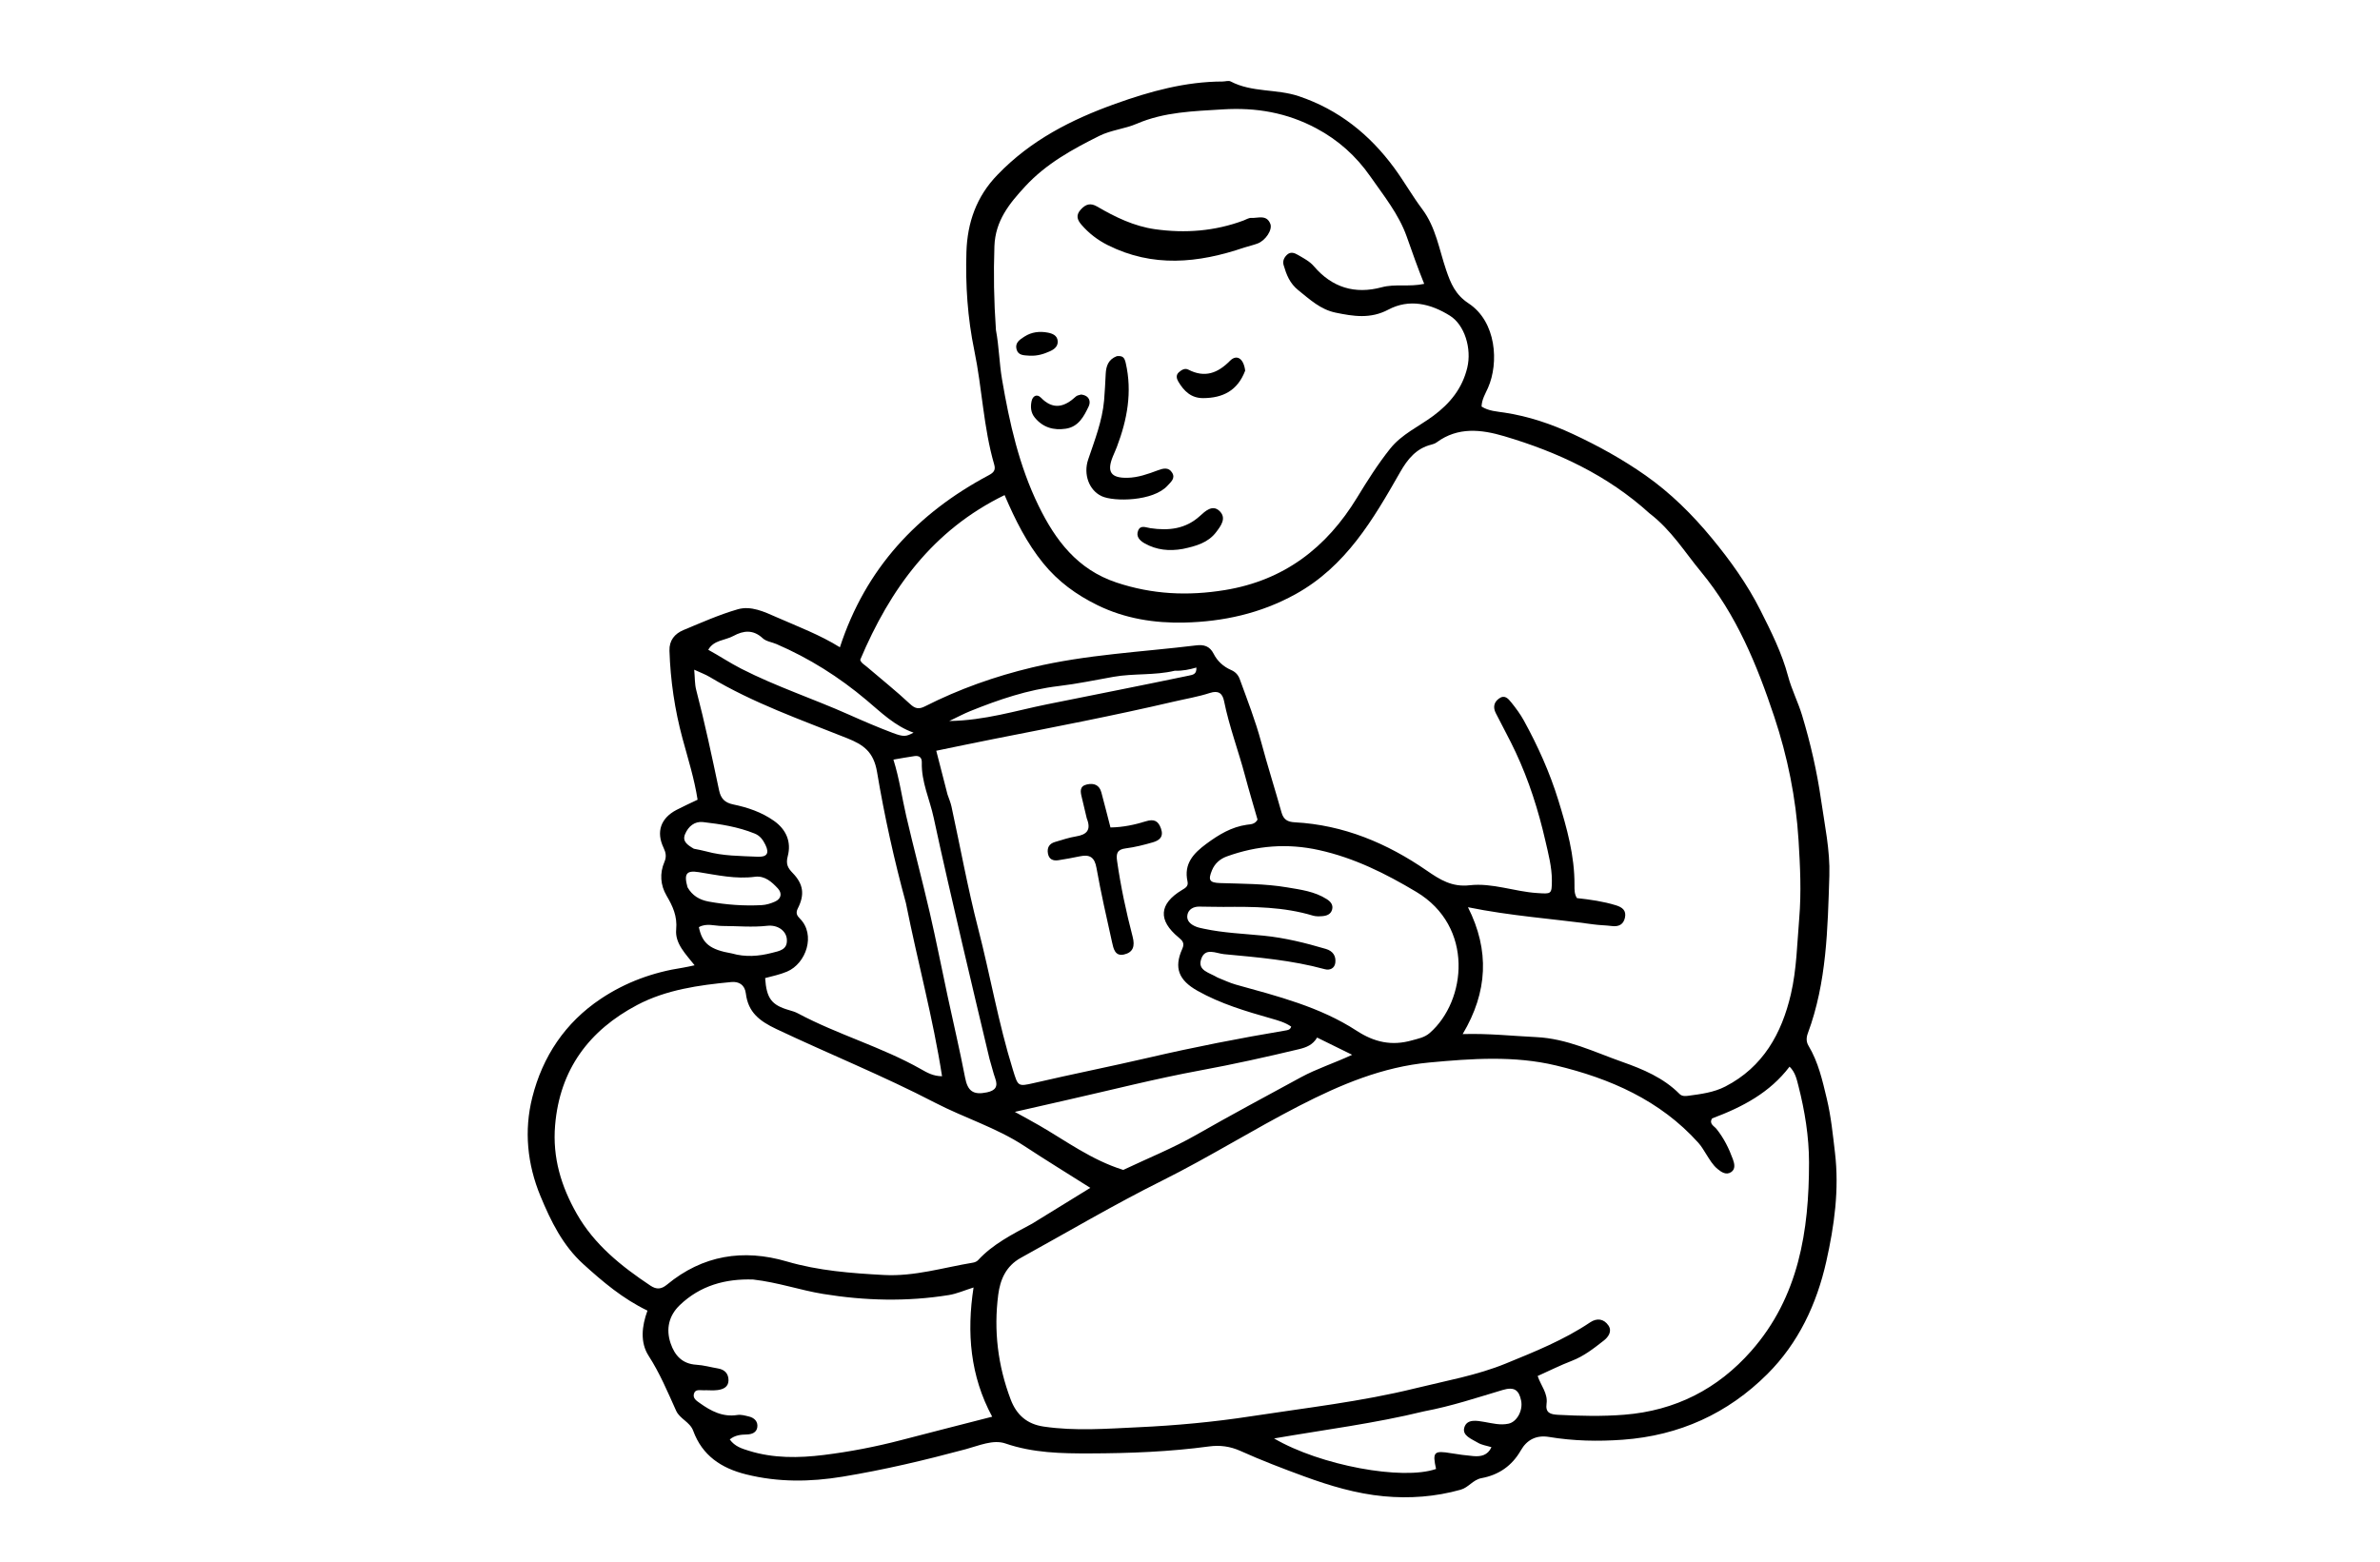
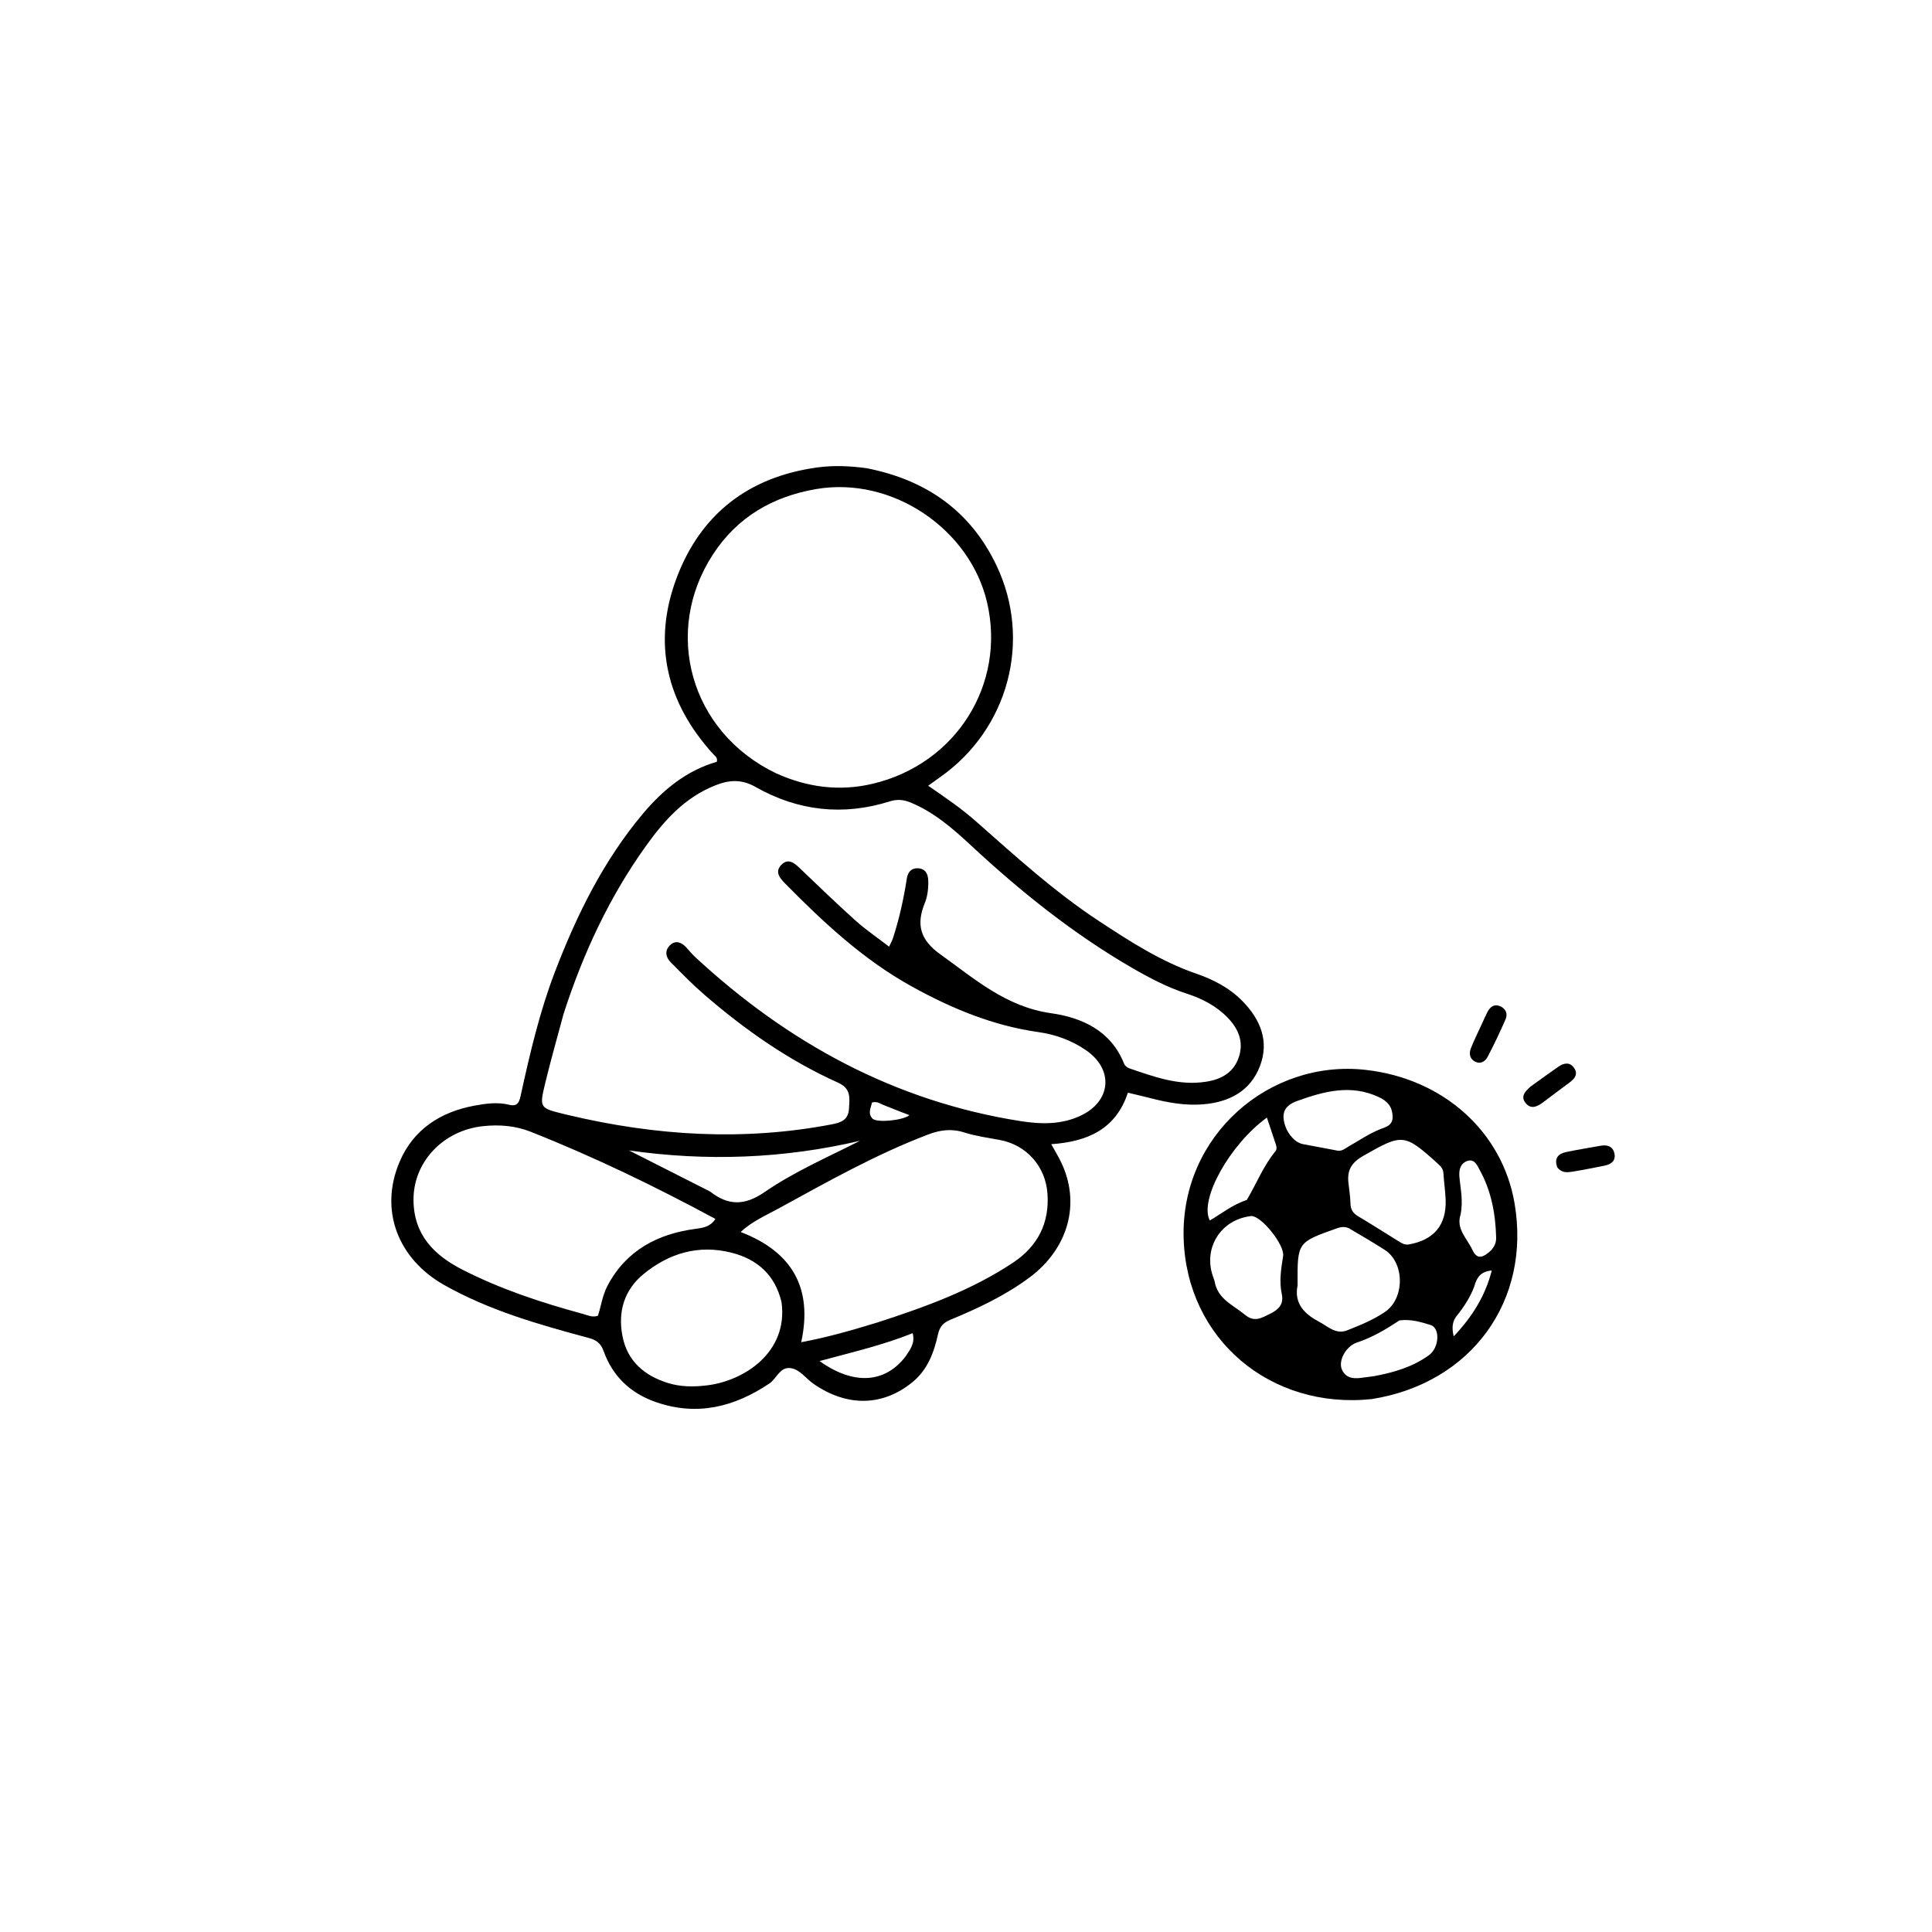
- <svg xmlns="http://www.w3.org/2000/svg" version="1.1" id="Layer_1" x="0px" y="0px" width="100%" viewBox="0 0 1024 672" enable-background="new 0 0 1024 672" xml:space="preserve">
-   <path fill="#000000" opacity="1" stroke="none" d=" M429.185,75.207   C443.514,60.299 461.018,51.421 479.88,44.659   C494.849,39.293 509.998,35.117 526.042,35.074   C527.204,35.071 528.596,34.577 529.493,35.048   C538.686,39.88 549.24,38.17 558.813,41.395   C575.99,47.182 589.309,57.88 599.876,72.261   C604.097,78.006 607.619,84.269 611.898,89.967   C617.803,97.829 619.183,107.347 622.229,116.254   C624.165,121.916 626.149,126.797 631.857,130.549   C643.866,138.444 644.946,156.134 640.229,166.861   C639.107,169.413 637.552,171.828 637.444,174.944   C640.507,176.908 644.095,177.061 647.417,177.572   C657.708,179.156 667.417,182.423 676.793,186.796   C687.672,191.871 698.149,197.658 707.993,204.571   C718.83,212.181 728.167,221.463 736.519,231.579   C744.452,241.186 751.792,251.421 757.403,262.573   C762.007,271.724 766.656,280.938 769.329,290.997   C770.857,296.749 773.646,302.156 775.367,307.87   C778.948,319.76 781.733,331.818 783.508,344.163   C785.069,355.025 787.429,365.88 787.081,376.81   C786.352,399.7 785.965,422.736 777.82,444.651   C777.139,446.482 777.094,448.288 778.09,449.952   C782.338,457.044 784.089,464.858 785.993,472.84   C787.825,480.526 788.572,488.171 789.495,495.928   C791.395,511.899 789.218,527.445 785.75,542.883   C781.631,561.219 773.752,577.964 760.422,591.266   C743.384,608.269 722.549,617.762 698.241,619.534   C687.538,620.315 676.985,620.088 666.448,618.338   C660.984,617.43 656.921,619.603 654.365,624.081   C650.523,630.812 644.804,634.701 637.44,636.064   C633.744,636.749 631.901,640.076 628.441,641.048   C617.553,644.105 606.447,644.915 595.314,643.863   C583.524,642.748 572.16,639.351 561.063,635.287   C551.865,631.919 542.695,628.406 533.768,624.388   C529.26,622.359 524.878,621.794 520.187,622.427   C503.178,624.721 486.072,625.376 468.938,625.427   C456.659,625.463 444.519,625.249 432.545,621.137   C427.295,619.334 421.085,622.117 415.53,623.61   C398.022,628.318 380.435,632.49 362.517,635.436   C348.522,637.737 334.829,637.888 321.017,634.45   C310.313,631.785 302.163,626.358 298.255,615.697   C296.844,611.847 292.517,610.628 290.903,607.054   C287.278,599.029 283.923,590.948 279.078,583.44   C275.36,577.678 276.121,570.661 278.578,563.982   C268.012,558.899 259.415,551.622 251.024,544.02   C242.116,535.951 237.037,525.564 232.55,514.737   C226.827,500.927 225.427,486.47 229.018,472.228   C233.447,454.665 243.117,440.055 258.54,429.771   C269.258,422.625 281.04,418.351 293.729,416.425   C295.322,416.184 296.891,415.784 298.855,415.378   C295.049,410.525 290.359,406.045 290.928,399.973   C291.466,394.219 289.454,389.968 286.763,385.365   C284.146,380.891 283.757,375.815 285.863,370.912   C286.825,368.674 286.506,366.919 285.494,364.796   C282.224,357.933 284.29,352.069 291.058,348.518   C293.986,346.982 297.013,345.633 300.14,344.129   C298.727,335.006 296.005,326.484 293.669,317.839   C290.333,305.492 288.448,292.841 288.038,280.011   C287.895,275.546 290.316,272.683 294.085,271.113   C301.761,267.917 309.415,264.511 317.372,262.2   C323.135,260.526 328.84,263.271 334.149,265.602   C343.402,269.664 352.887,273.239 361.37,278.535   C372.438,244.605 394.655,220.873 425.37,204.519   C427.441,203.416 428.488,202.392 427.767,199.916   C423.102,183.885 422.576,167.11 419.218,150.905   C416.281,136.733 415.361,122.647 415.807,108.39   C416.196,95.966 420.023,84.626 429.185,75.207  M709.665,220.865   C691.656,204.506 670.212,194.514 647.187,187.701   C637.361,184.793 627.312,183.6 618.164,190.33   C617.511,190.81 616.68,191.127 615.883,191.321   C609.338,192.909 605.569,197.65 602.454,203.111   C590.799,223.539 579.088,243.713 557.341,255.717   C542.304,264.017 526.147,267.525 509.491,267.902   C496.803,268.189 484.066,266.232 472.231,260.435   C463.1,255.962 455.213,250.229 448.793,242.305   C441.816,233.694 436.891,223.946 432.226,213.045   C401.254,228.126 382.962,253.506 370.109,283.92   C370.486,285.3 371.902,286.019 373.014,286.973   C379.191,292.271 385.576,297.343 391.508,302.9   C393.772,305.021 395.365,305.271 397.975,303.95   C412.69,296.502 427.986,291.058 444.169,287.195   C467.466,281.633 491.181,280.583 514.731,277.708   C517.88,277.323 520.483,277.977 522.161,281.312   C523.743,284.455 526.345,286.873 529.711,288.328   C531.441,289.076 532.711,290.339 533.386,292.196   C536.67,301.223 540.176,310.161 542.668,319.473   C545.369,329.563 548.551,339.524 551.368,349.584   C552.226,352.646 553.923,353.682 557.04,353.847   C578.11,354.969 596.819,362.856 613.938,374.672   C619.613,378.588 624.758,381.801 632.308,380.94   C642.09,379.824 651.619,383.688 661.421,384.294   C667.354,384.661 667.701,384.947 667.697,378.863   C667.693,373.031 666.189,367.438 664.889,361.76   C661.879,348.614 657.815,335.872 652.112,323.672   C649.449,317.975 646.378,312.47 643.555,306.845   C642.367,304.478 642.669,302.259 644.891,300.626   C647.363,298.809 648.86,300.551 650.273,302.312   C652.253,304.779 654.128,307.294 655.667,310.097   C661.675,321.043 666.775,332.372 670.46,344.31   C674.135,356.218 677.505,368.187 677.424,380.827   C677.411,382.732 677.355,384.767 678.486,386.468   C684.246,387.098 689.82,387.885 695.258,389.561   C698.055,390.423 699.796,391.815 699.137,394.883   C698.508,397.813 696.483,398.862 693.535,398.489   C690.894,398.155 688.212,398.14 685.576,397.775   C667.866,395.325 649.987,394.15 631.597,390.398   C640.96,408.957 640.112,426.842 629.319,444.982   C640.73,444.652 650.799,445.808 660.857,446.275   C674.294,446.899 685.905,452.699 698.025,456.968   C706.875,460.085 715.757,463.807 722.642,470.76   C723.675,471.803 725.128,471.702 726.442,471.524   C731.882,470.787 737.351,470.107 742.331,467.539   C758.576,459.161 766.579,444.746 770.531,427.804   C773.011,417.168 773.199,406.168 774.113,395.277   C775.065,383.948 774.525,372.845 773.83,361.577   C772.705,343.334 769.07,325.511 763.38,308.423   C755.992,286.235 747.103,264.44 731.848,246.022   C724.858,237.583 719.11,228.075 709.665,220.865  M736.645,481.267   C735.18,483.609 737.526,484.554 738.511,485.782   C741.681,489.736 743.885,494.177 745.591,498.877   C746.268,500.741 746.779,503.061 744.844,504.361   C742.726,505.783 740.682,504.438 738.965,503.015   C736.881,501.286 735.555,498.949 734.125,496.698   C733.059,495.018 732.057,493.254 730.74,491.786   C714.274,473.44 692.706,464.066 669.475,458.493   C651.575,454.199 633.256,455.513 614.978,457.211   C594.788,459.087 576.652,466.783 559.049,475.832   C539.12,486.078 520.101,498.034 500.02,508.041   C479.335,518.351 459.443,530.118 439.214,541.268   C432.729,544.843 430.312,550.776 429.485,557.181   C427.501,572.548 429.314,587.613 434.838,602.195   C437.375,608.89 441.887,612.82 449.021,613.875   C462.587,615.88 476.22,614.788 489.754,614.167   C505.97,613.422 522.229,611.915 538.271,609.447   C561.876,605.815 585.673,603.158 608.923,597.415   C621.995,594.187 635.384,591.859 647.857,586.753   C660.296,581.661 672.864,576.627 684.137,569.05   C687.153,567.022 690.076,567.524 692.022,570.363   C693.736,572.864 691.984,575.335 690.088,576.822   C685.788,580.193 681.485,583.588 676.243,585.602   C671.321,587.494 666.584,589.871 661.581,592.117   C662.947,596.243 666.038,599.583 665.411,604.015   C664.849,607.992 667.047,608.643 670.415,608.819   C679.899,609.316 689.363,609.536 698.843,608.781   C720.796,607.035 739.023,597.759 753.497,581.313   C773.947,558.076 778.352,529.607 778.338,500.205   C778.333,489.186 776.528,478.018 773.75,467.178   C773.018,464.323 772.415,461.424 769.963,458.995   C761.455,470.186 749.828,476.336 736.645,481.267  M428.507,142.029   C429.835,149.044 429.92,156.189 431.128,163.26   C434.337,182.031 438.463,200.475 446.863,217.674   C454.121,232.533 463.583,245.08 480.342,250.664   C495.738,255.795 511.078,256.524 527.017,253.915   C552.488,249.745 570.714,235.705 583.847,214.185   C588.271,206.934 592.79,199.765 598.089,193.108   C603.092,186.823 610.425,183.579 616.675,178.947   C623.935,173.567 629.173,167.078 631.292,158.239   C633.272,149.977 630.164,139.818 623.848,135.861   C615.547,130.66 606.341,128.456 597.323,133.241   C589.648,137.313 582.326,136.119 574.643,134.534   C568.141,133.194 563.62,128.902 558.647,124.924   C554.864,121.897 553.489,118.181 552.272,114.056   C551.751,112.289 552.552,110.692 553.826,109.553   C555.279,108.255 556.903,108.779 558.432,109.686   C560.866,111.129 563.446,112.394 565.318,114.587   C573.15,123.759 582.962,126.718 594.493,123.615   C600.288,122.055 606.316,123.557 612.763,122.146   C609.906,115.085 607.581,108.403 605.23,101.768   C601.833,92.182 595.36,84.206 589.568,75.899   C583.442,67.115 575.787,60.269 566.377,55.242   C553.738,48.49 540.505,46.169 526.073,47.071   C513.424,47.861 500.984,48.14 489.09,53.25   C483.939,55.464 478.006,55.966 473.028,58.449   C461.489,64.204 450.196,70.382 441.188,80.106   C434.258,87.585 428.23,94.992 427.849,105.956   C427.441,117.71 427.617,129.412 428.507,142.029  M444.068,526.575   C452.344,521.479 460.62,516.382 469.113,511.152   C459.383,504.995 449.955,499.214 440.719,493.141   C428.695,485.236 414.899,481.054 402.26,474.49   C380,462.929 356.727,453.557 334.081,442.835   C326.636,439.31 321.903,435.559 320.906,427.52   C320.438,423.745 317.91,422.277 314.629,422.588   C300.66,423.914 286.571,425.899 274.137,432.466   C253.536,443.347 240.832,460.144 238.829,484.285   C237.676,498.182 241.463,510.521 248.131,522.268   C255.706,535.612 267.331,544.887 279.849,553.228   C282.456,554.965 284.511,554.836 286.988,552.788   C302.313,540.118 319.759,537.334 338.501,542.823   C352.194,546.834 366.19,547.883 380.281,548.648   C393.43,549.361 405.931,545.43 418.687,543.328   C419.448,543.203 420.319,542.808 420.831,542.254   C427.176,535.385 435.37,531.235 444.068,526.575  M407.665,341.87   C408.242,343.593 408.988,345.28 409.372,347.045   C413.183,364.549 416.374,382.211 420.848,399.543   C426.065,419.752 429.586,440.37 435.799,460.334   C438.013,467.448 437.838,467.672 444.898,466.031   C461.381,462.199 477.987,458.898 494.459,455.073   C513.902,450.558 533.444,446.736 553.11,443.434   C553.989,443.286 555.139,443.175 555.536,441.762   C552.938,439.952 549.91,439.114 546.909,438.259   C536.023,435.155 525.19,431.958 515.228,426.355   C507.151,421.813 504.999,416.473 508.664,408.334   C509.779,405.856 508.805,404.801 507.094,403.39   C498.158,396.024 498.641,388.973 508.481,383.03   C510.007,382.109 511.393,381.403 510.927,379.288   C509.252,371.681 513.517,367.178 519.067,363.082   C524.366,359.172 529.818,355.848 536.478,354.9   C538.05,354.677 539.888,354.796 541.058,352.694   C539.307,346.571 537.385,340.218 535.681,333.807   C532.821,323.048 528.859,312.602 526.646,301.658   C525.974,298.337 524.216,296.998 520.554,298.192   C515.52,299.833 510.251,300.697 505.095,301.903   C479.359,307.924 453.413,312.892 427.494,318.009   C419.397,319.607 411.322,321.315 402.825,323.057   C404.414,329.267 405.928,335.179 407.665,341.87  M389.778,388.622   C384.71,370.022 380.531,351.168 377.353,332.212   C375.894,323.514 371.507,320.47 364.546,317.687   C344.504,309.674 324.054,302.535 305.416,291.345   C303.497,290.193 301.349,289.422 298.686,288.186   C299.001,291.642 298.882,294.349 299.536,296.855   C303.271,311.155 306.327,325.605 309.377,340.057   C310.107,343.516 311.723,345.389 315.476,346.166   C321.656,347.446 327.666,349.465 332.965,353.197   C338.373,357.007 340.527,362.341 338.934,368.42   C338.037,371.841 338.949,373.488 341.055,375.665   C345.68,380.446 346.297,384.942 343.246,390.944   C342.25,392.904 342.913,394.039 344.172,395.302   C351.073,402.225 346.855,414.631 338.603,418.105   C335.539,419.394 332.32,420.051 329.201,420.883   C329.8,429.683 331.978,432.514 339.568,434.691   C340.837,435.055 342.136,435.441 343.291,436.059   C360.453,445.235 379.385,450.504 396.353,460.132   C398.852,461.55 401.511,463.103 405.315,463.122   C401.458,438.121 394.825,413.954 389.778,388.622  M324.048,550.599   C312.115,550.196 301.284,553.189 292.503,561.589   C287.814,566.074 286.422,571.824 288.529,578.046   C290.299,583.272 293.536,586.908 299.623,587.272   C302.751,587.459 305.833,588.35 308.945,588.872   C311.859,589.36 313.455,591.16 313.442,593.984   C313.428,596.886 311.117,597.864 308.703,598.174   C306.737,598.427 304.712,598.181 302.717,598.252   C301.145,598.307 299.064,597.644 298.536,599.87   C298.079,601.795 299.726,602.793 301.093,603.77   C305.933,607.232 310.976,609.886 317.287,608.889   C318.853,608.642 320.586,609.158 322.192,609.535   C324.569,610.093 326.172,611.718 325.831,614.155   C325.516,616.412 323.546,617.223 321.33,617.275   C318.743,617.336 316.193,617.562 313.98,619.42   C316.167,622.468 319.252,623.372 322.232,624.3   C332.786,627.585 343.64,627.43 354.392,626.102   C365.59,624.719 376.698,622.579 387.646,619.721   C400.443,616.38 413.263,613.127 426.887,609.627   C417.433,592.069 415.866,573.525 418.874,554.023   C414.892,555.273 411.655,556.731 408.271,557.277   C390.214,560.19 372.16,559.736 354.13,556.799   C344.305,555.198 334.848,551.84 324.048,550.599  M523.849,420.645   C526.475,421.675 529.035,422.945 531.739,423.696   C549.694,428.686 567.896,433.258 583.698,443.551   C591.378,448.553 598.854,450.142 607.498,447.686   C610.209,446.916 612.867,446.501 615.172,444.486   C630.942,430.699 634.348,398.704 609.359,383.785   C596.129,375.887 582.705,369.17 567.502,365.806   C553.842,362.783 540.806,363.857 527.868,368.524   C524.969,369.569 522.696,371.519 521.466,374.479   C519.71,378.703 520.353,379.845 524.941,380   C534.571,380.325 544.235,380.237 553.768,381.847   C559.635,382.837 565.623,383.588 570.822,386.903   C572.482,387.961 573.709,389.355 573.135,391.432   C572.568,393.485 570.749,394.106 568.852,394.24   C567.539,394.332 566.126,394.381 564.892,394.008   C552.283,390.196 539.327,390.134 526.342,390.256   C522.85,390.288 519.356,390.118 515.863,390.128   C513.462,390.135 511.392,391.292 510.906,393.564   C510.339,396.214 512.283,397.833 514.607,398.76   C515.673,399.186 516.829,399.404 517.959,399.647   C526.434,401.471 535.091,401.777 543.677,402.635   C552.83,403.55 561.671,405.749 570.451,408.34   C573.524,409.247 574.893,411.406 574.516,414.332   C574.212,416.685 572.173,417.658 569.977,417.057   C555.792,413.172 541.21,411.961 526.661,410.595   C523.19,410.269 518.427,407.492 516.759,412.869   C515.259,417.705 520.258,418.471 523.849,420.645  M483.285,503.436   C493.785,498.453 504.642,494.091 514.703,488.339   C529.572,479.836 544.665,471.771 559.7,463.585   C566.505,459.88 573.932,457.546 581.77,453.896   C576.246,451.179 571.559,448.875 566.691,446.48   C564.812,449.653 562.088,450.713 558.84,451.489   C544.791,454.848 530.723,457.979 516.495,460.601   C497.247,464.149 478.242,469.022 459.135,473.335   C451.949,474.958 444.769,476.604 436.63,478.457   C440.825,480.782 444.018,482.49 447.151,484.299   C458.775,491.011 469.614,499.173 483.285,503.436  M612.627,607.336   C591.578,612.49 570.069,615.206 548.172,618.984   C567.994,630.607 603.469,637.156 617.867,632.116   C616.244,624.772 616.946,624.092 624.475,625.367   C627.584,625.893 630.721,626.29 633.861,626.575   C637.137,626.872 640.089,626.291 641.701,622.745   C639.595,622.085 637.502,621.823 635.857,620.823   C633.266,619.248 629.003,617.811 630.019,614.301   C631.129,610.472 635.469,611.321 638.686,611.883   C642.137,612.485 645.534,613.391 649.047,612.632   C652.683,611.847 655.329,606.922 654.469,602.706   C653.532,598.117 651.479,596.661 646.549,598.126   C635.577,601.386 624.726,605.054 612.627,607.336  M425.731,455.628   C421.833,439.177 417.875,422.74 414.053,406.271   C409.854,388.172 405.616,370.078 401.728,351.911   C400.029,343.971 396.369,336.444 396.609,328.091   C396.672,325.892 395.425,325.078 393.424,325.364   C390.544,325.777 387.682,326.316 384.397,326.871   C386.981,335.121 388.063,343.189 389.895,351.088   C393.118,364.985 396.805,378.774 400.02,392.672   C402.789,404.648 405.15,416.718 407.73,428.737   C410.234,440.403 412.982,452.02 415.235,463.733   C416.337,469.463 418.695,471.321 424.664,470.051   C428.207,469.297 429.499,467.624 428.201,464.044   C427.298,461.554 426.753,458.933 425.731,455.628  M304.731,279.614   C309.532,282.244 314.077,285.282 318.979,287.787   C333.949,295.437 349.92,300.677 365.223,307.506   C371.437,310.28 377.701,312.968 384.065,315.372   C388.898,317.199 389.888,316.956 393.055,315.268   C385.033,312.448 379.009,306.491 372.788,301.25   C360.983,291.305 348.197,283.254 334.095,277.16   C332.114,276.305 329.643,276.029 328.172,274.656   C324.076,270.835 319.889,271.295 315.555,273.654   C311.893,275.646 307.11,275.363 304.731,279.614  M505.381,288.645   C496.746,290.7 487.811,289.703 479.122,291.239   C471.273,292.626 463.451,294.281 455.546,295.214   C442.241,296.782 429.76,301.028 417.459,305.993   C414.737,307.091 412.138,308.494 408.424,310.259   C423.73,310.039 436.996,305.8 450.431,303.088   C470.745,298.988 491.095,294.994 511.389,290.756   C513.254,290.366 514.914,290.19 514.742,287.255   C511.715,288.12 508.969,288.717 505.381,288.645  M295.815,381.823   C297.855,385.379 300.916,387.237 304.966,387.975   C312.509,389.349 320.091,389.895 327.724,389.49   C329.664,389.388 331.671,388.772 333.458,387.97   C336.216,386.733 336.54,384.317 334.665,382.295   C332.073,379.5 329.037,376.736 324.82,377.292   C316.578,378.378 308.644,376.572 300.631,375.297   C295.381,374.462 294.148,375.925 295.815,381.823  M314.918,410.287   C320.661,411.932 326.357,411.526 332.073,410.05   C335.351,409.204 338.933,408.744 338.537,404.114   C338.227,400.492 334.569,397.875 330.1,398.383   C323.64,399.117 317.217,398.451 310.779,398.461   C307.444,398.466 303.932,397.099 300.691,398.975   C302.139,405.981 305.427,408.652 314.918,410.287  M298.535,365.225   C300.305,365.601 302.101,365.885 303.842,366.369   C311.086,368.382 318.544,368.323 325.953,368.662   C329.709,368.833 331.238,367.444 329.315,363.524   C328.232,361.318 326.984,359.615 324.675,358.683   C317.541,355.803 310.007,354.61 302.458,353.749   C298.859,353.339 296.136,355.617 294.746,358.963   C293.485,361.999 295.63,363.518 298.535,365.225  z" />
-   <path fill="#000000" opacity="1" stroke="none" d=" M535.431,106.488   C515.438,113.326 495.925,115.161 476.623,105.486   C472.249,103.293 468.457,100.381 465.266,96.67   C463.423,94.526 462.81,92.56 465.049,90.118   C467.207,87.764 469.274,87.26 472.053,88.885   C479.835,93.438 487.963,97.366 496.948,98.633   C509.902,100.46 522.702,99.495 535.079,94.864   C536.165,94.458 537.286,93.716 538.355,93.775   C541.276,93.936 544.966,92.197 546.57,96.347   C547.557,98.9 544.49,103.521 541.068,104.787   C539.354,105.421 537.567,105.853 535.431,106.488  z" />
-   <path fill="#000000" opacity="1" stroke="none" d=" M480.508,153.263   C483.092,152.984 483.815,153.877 484.347,156.195   C487.215,168.703 484.986,180.585 480.552,192.273   C480.021,193.672 479.383,195.03 478.816,196.415   C476.117,203.011 477.91,205.757 485.111,205.605   C489.635,205.51 493.902,203.981 498.112,202.407   C500.39,201.555 502.794,200.88 504.33,203.427   C505.789,205.846 503.773,207.394 502.334,208.986   C496.194,215.78 479.247,215.965 473.995,213.514   C468.539,210.967 466.049,204.084 468.182,197.758   C470.994,189.417 474.248,181.189 475.04,172.313   C475.379,168.51 475.521,164.689 475.733,160.875   C475.916,157.581 476.788,154.699 480.508,153.263  z" />
-   <path fill="#000000" opacity="1" stroke="none" d=" M508.939,236.201   C502.955,237.271 497.598,236.646 492.612,233.891   C490.483,232.715 488.603,230.936 489.697,228.287   C490.727,225.793 493.007,226.994 494.929,227.277   C502.773,228.435 510.09,227.697 516.338,221.973   C518.544,219.952 521.606,217.072 524.573,219.78   C527.924,222.84 525.345,226.249 523.203,229.043   C519.738,233.563 514.592,234.993 508.939,236.201  z" />
-   <path fill="#000000" opacity="1" stroke="none" d=" M535.741,159.496   C532.471,168.127 526.102,171.282 517.668,171.317   C512.49,171.339 509.417,168.298 507.009,164.266   C506.217,162.941 505.831,161.383 507.237,160.166   C508.38,159.176 509.768,158.277 511.327,159.079   C518.364,162.7 523.92,160.609 529.201,155.261   C532.105,152.32 535.09,154.229 535.741,159.496  z" />
-   <path fill="#000000" opacity="1" stroke="none" d=" M465.132,169.776   C468.76,170.195 469.4,172.8 468.397,174.897   C466.357,179.162 464.067,183.648 458.571,184.477   C453.327,185.268 448.749,183.976 445.248,179.735   C443.505,177.624 443.319,175.159 443.827,172.67   C444.304,170.336 446.176,169.408 447.816,171.089   C453.184,176.589 458.026,175.13 462.938,170.598   C463.393,170.177 464.132,170.064 465.132,169.776  z" />
-   <path fill="#000000" opacity="1" stroke="none" d=" M443.088,153.061   C440.507,152.887 438.096,153.015 437.371,150.319   C436.595,147.437 438.864,146.072 440.768,144.838   C443.827,142.855 447.32,142.452 450.85,143.137   C452.827,143.521 454.872,144.326 455.076,146.736   C455.274,149.073 453.551,150.348 451.678,151.181   C449.096,152.33 446.407,153.212 443.088,153.061  z" />
-   <path fill="#000000" opacity="1" stroke="none" d=" M467.583,352.15   C466.82,348.849 466.134,345.941 465.42,343.04   C464.826,340.631 464.404,338.268 467.707,337.549   C470.715,336.894 473.004,337.789 473.863,340.985   C475.194,345.931 476.445,350.899 477.784,356.07   C483.165,355.988 488.173,354.924 493.056,353.404   C496.446,352.35 498.359,353.151 499.538,356.597   C500.769,360.193 498.741,361.668 496.017,362.462   C492.201,363.575 488.302,364.564 484.369,365.064   C480.742,365.525 480.151,367.165 480.622,370.457   C482.2,381.474 484.501,392.346 487.321,403.085   C488.4,407.198 487.5,409.836 483.617,410.731   C479.717,411.631 479.059,408.146 478.462,405.453   C476.102,394.813 473.665,384.179 471.76,373.453   C470.943,368.85 468.848,367.604 464.658,368.477   C461.573,369.119 458.47,369.689 455.356,370.169   C453.125,370.512 451.354,369.814 450.888,367.331   C450.419,364.835 451.403,363.061 453.864,362.332   C456.889,361.436 459.912,360.42 463.011,359.909   C467.537,359.161 469.604,357.21 467.583,352.15  z" />
+ <svg xmlns="http://www.w3.org/2000/svg" version="1.1" id="Layer_1" x="0px" y="0px" width="100%" viewBox="0 0 800 800" enable-background="new 0 0 800 800" xml:space="preserve">
+   <path fill="#000000" opacity="1" stroke="none" d=" M358.819,193.867   C383.518,198.698 401.853,211.565 412.595,234.083   C427.473,265.273 417.482,302.08 389.176,321.88   C387.716,322.902 386.279,323.958 384.338,325.353   C391.492,330.264 398.171,334.84 404.255,340.216   C420.604,354.658 436.761,369.363 455.055,381.391   C467.852,389.806 480.702,398.122 495.368,403.176   C502.47,405.624 509.164,409.09 514.53,414.59   C521.94,422.184 525.634,431.15 521.726,441.424   C517.768,451.828 509.008,456.367 498.248,457.272   C490.682,457.908 483.331,456.53 476.047,454.636   C473.169,453.888 470.264,453.242 467.028,452.467   C462.047,467.63 450.265,472.745 435.299,473.783   C436.806,476.516 438.158,478.735 439.293,481.061   C447.621,498.14 442.481,517.073 426.07,529.156   C416.088,536.506 404.938,541.789 393.53,546.484   C390.592,547.693 389.096,549.366 388.411,552.493   C386.754,560.064 384.075,567.243 377.789,572.356   C365.368,582.457 350.611,582.583 336.759,572.943   C333.646,570.777 331.29,567.103 327.45,566.52   C322.958,565.838 321.624,570.843 318.54,572.905   C304.029,582.61 288.709,586.482 271.676,580.605   C261.074,576.947 253.702,569.933 249.931,559.433   C248.755,556.158 246.947,554.871 243.703,553.998   C223.125,548.462 202.654,542.675 183.882,532.065   C164.755,521.253 156.922,501.091 165.488,481.025   C171.205,467.634 182.412,460.406 196.55,457.806   C201.274,456.938 206.077,456.274 210.925,457.483   C214.764,458.441 215.169,455.62 215.775,452.866   C219.534,435.799 223.513,418.795 229.788,402.416   C238.836,378.801 249.949,356.265 266.306,336.827   C274.478,327.116 284.311,319.014 296.823,315.444   C297.236,313.69 296.075,313.078 295.324,312.254   C275.969,291.026 270.101,266.38 280.069,239.594   C289.961,213.01 309.924,197.425 338.493,193.552   C345.177,192.646 351.767,192.916 358.819,193.867  M233.375,419.796   C230.799,429.446 228.028,439.05 225.701,448.76   C223.302,458.772 223.492,458.818 233.516,461.287   C234.162,461.446 234.81,461.601 235.458,461.754   C271.523,470.296 307.793,472.577 344.419,465.572   C348.418,464.807 351.289,463.684 351.552,459.016   C351.798,454.642 352.475,450.76 347.043,448.32   C326.528,439.103 308.278,426.3 291.342,411.61   C286.568,407.469 282.135,402.921 277.69,398.417   C275.55,396.248 275.181,393.482 277.529,391.314   C279.774,389.241 282.157,390.148 284.102,392.231   C285.352,393.569 286.489,395.026 287.828,396.266   C326.265,431.866 370.498,456.054 422.71,464.249   C431.108,465.566 439.729,465.734 447.721,461.86   C460.191,455.814 461.147,442.818 449.766,434.93   C443.768,430.773 437.038,428.366 429.863,427.35   C411.095,424.691 393.904,417.523 377.529,408.465   C357.513,397.392 340.924,381.906 324.983,365.721   C322.773,363.477 320.713,360.851 323.66,357.991   C326.336,355.394 328.744,357.174 330.983,359.314   C338.689,366.681 346.35,374.102 354.285,381.217   C358.539,385.032 363.317,388.264 368.156,391.988   C368.939,390.294 369.441,389.442 369.741,388.523   C372.384,380.437 374.194,372.154 375.499,363.755   C375.914,361.09 377.395,359.372 380.158,359.535   C383.233,359.717 384.288,361.874 384.371,364.719   C384.465,367.931 384.077,371.156 382.901,374.051   C379.307,382.9 381.077,389.213 389.26,395.078   C403.559,405.327 416.549,416.914 435.273,419.557   C448.031,421.357 460.057,426.79 465.474,440.488   C465.791,441.29 466.779,442.09 467.629,442.379   C477.862,445.861 488.015,449.645 499.218,447.949   C505.882,446.941 510.969,444.067 513.066,437.438   C515.028,431.234 512.711,425.938 508.444,421.492   C503.727,416.578 497.797,413.508 491.385,411.436   C483.4,408.855 476.043,404.983 468.829,400.807   C444.473,386.707 422.688,369.24 402.12,350.126   C394.565,343.105 386.762,336.293 376.989,332.278   C374.076,331.081 371.477,330.876 368.365,331.856   C349.062,337.931 330.363,335.79 312.927,325.897   C306.853,322.451 301.8,322.971 296.02,325.273   C283.534,330.246 275.006,339.77 267.48,350.282   C252.419,371.317 241.554,394.469 233.375,419.796  M321.318,320.184   C334.159,326.016 347.548,327.792 361.277,324.557   C395.933,316.39 416.547,283.344 408.758,249.586   C401.72,219.084 369.455,197.108 337.939,202.515   C320.169,205.563 305.461,213.956 295.329,229.407   C274.212,261.611 285.809,303.136 321.318,320.184  M363.187,547.648   C382.878,541.276 402.339,534.295 419.677,522.701   C429.676,516.015 434.64,506.421 433.726,494.146   C432.885,482.846 424.953,474.042 413.892,472.015   C408.985,471.116 403.986,470.428 399.259,468.92   C393.999,467.242 389.285,467.884 384.27,469.793   C362.547,478.058 342.386,489.476 322.086,500.571   C316.965,503.369 311.403,505.766 306.682,510.142   C327.99,518.33 336.645,533.273 331.765,555.786   C342.68,553.74 352.571,550.89 363.187,547.648  M251.61,532.277   C259.435,517.625 272.389,510.893 288.224,508.811   C291.429,508.389 294.256,507.855 296.223,504.725   C271.172,491.218 245.894,478.99 219.738,468.633   C213.456,466.146 206.841,465.605 200.103,466.308   C183.429,468.049 171.032,481.247 171.222,497.098   C171.394,511.427 179.81,519.812 191.679,525.845   C207.479,533.877 224.188,539.396 241.229,544.017   C243.242,544.563 245.23,545.653 247.571,544.829   C248.935,540.895 249.319,536.671 251.61,532.277  M323.616,539.209   C320.987,527.981 313.598,521.38 302.771,518.677   C289.198,515.289 276.979,518.932 266.417,527.615   C258.427,534.186 255.793,543.232 257.75,553.255   C259.765,563.579 266.748,569.585 276.498,572.648   C281.844,574.328 287.374,574.312 292.824,573.642   C308.419,571.726 326.43,559.767 323.616,539.209  M294.047,493.398   C301.519,499.235 308.275,499.345 316.604,493.609   C328.864,485.167 342.696,479.203 356.103,472.379   C324.407,479.808 292.533,480.951 260.465,476.37   C271.44,481.93 282.416,487.49 294.047,493.398  M375.083,561.538   C376.772,558.84 379.028,556.317 377.917,552.037   C365.428,557.057 352.632,559.97 339.366,563.587   C353.45,573.655 366.504,572.853 375.083,561.538  M366.125,457.67   C364.611,457.17 363.316,455.857 361.068,456.528   C360.651,458.677 359.172,461.057 361.305,463.21   C363.095,465.017 373.925,463.951 376.574,461.771   C373.195,460.47 369.984,459.233 366.125,457.67  z" />
+   <path fill="#000000" opacity="1" stroke="none" d=" M568.038,579.326   C526.009,583.756 491.326,554.482 490.117,512.714   C488.887,470.189 525.667,438.493 565.556,443.02   C597.878,446.688 622.095,468.779 627.139,498.222   C634.056,538.594 609.343,572.751 568.038,579.326  M559.548,509.177   C557.626,507.818 555.759,507.846 553.484,508.654   C537.232,514.427 537.213,514.375 537.301,531.735   C537.302,531.901 537.332,532.073 537.299,532.233   C535.713,540.062 540.485,544.299 546.413,547.431   C549.901,549.273 553.183,552.711 557.836,550.868   C563.242,548.727 568.622,546.542 573.484,543.247   C581.728,537.663 581.72,522.873 573.357,517.521   C569.024,514.747 564.586,512.137 559.548,509.177  M558.447,490.469   C558.717,493.114 559.148,495.756 559.209,498.407   C559.266,500.848 560.266,502.372 562.345,503.612   C568.056,507.019 573.661,510.604 579.319,514.102   C580.577,514.88 581.746,515.589 583.466,515.279   C593.814,513.414 598.997,507.227 598.606,496.747   C598.469,493.098 597.901,489.467 597.694,485.819   C597.586,483.925 596.487,482.845 595.226,481.708   C581.476,469.312 580.696,469.379 564.609,478.548   C559.957,481.199 557.514,484.283 558.447,490.469  M502.939,530.526   C504.138,537.913 510.62,540.358 515.538,544.435   C519.54,547.753 522.511,545.626 525.909,544.008   C529.37,542.361 531.674,540.075 530.762,535.856   C529.614,530.541 530.488,525.308 531.315,520.056   C532.005,515.67 522.705,503.898 518.358,503.536   C518.036,503.509 517.703,503.59 517.377,503.637   C506.284,505.238 499.286,515.075 501.53,525.956   C501.798,527.253 502.26,528.509 502.939,530.526  M553.483,476.391   C555.54,476.954 556.939,475.559 558.499,474.681   C562.689,472.321 566.645,469.568 571.142,467.723   C573.605,466.713 576.785,466.195 576.655,462.282   C576.524,458.319 574.62,456.012 571.042,454.326   C559.426,448.852 548.292,451.879 537.196,455.865   C533.94,457.034 531.156,458.966 531.503,463.071   C531.927,468.094 535.636,473.016 539.505,473.76   C543.906,474.608 548.323,475.368 553.483,476.391  M579.485,546.751   C573.947,550.425 568.279,553.799 561.895,555.904   C557.398,557.387 553.983,563.413 555.684,567.161   C557.548,571.267 561.453,570.932 565.196,570.329   C566.506,570.119 567.84,570.051 569.141,569.805   C577.188,568.286 584.992,566.026 591.71,561.143   C596.014,558.014 596.39,549.869 592.358,548.652   C588.434,547.468 584.441,546.128 579.485,546.751  M516.301,496.844   C520.273,490.164 523.103,482.816 528.102,476.734   C528.789,475.898 528.63,474.859 528.3,473.873   C527.068,470.196 525.843,466.516 524.592,462.768   C509.238,473.896 496.445,496.836 500.958,505.376   C505.806,502.555 510.215,498.908 516.301,496.844  M604.804,502.878   C602.827,508.938 607.49,512.769 609.644,517.463   C611.292,521.054 613.313,521.106 616.201,518.815   C618.334,517.124 619.595,515.107 619.524,512.449   C619.264,502.694 617.544,493.252 612.786,484.599   C611.726,482.673 610.652,479.808 607.767,480.677   C604.915,481.537 604.051,484.083 604.296,487.112   C604.697,492.065 605.951,496.991 604.804,502.878  M610.43,532.808   C608.758,537.189 606.237,541.097 603.324,544.702   C601.264,547.251 601.145,549.794 601.94,553.362   C609.629,545.224 615.011,536.661 617.711,526.085   C613.321,526.479 611.502,528.749 610.43,532.808  z" />
+   <path fill="#000000" opacity="1" stroke="none" d=" M613.7,423.793   C614.539,421.944 615.181,420.413 615.962,418.957   C617.105,416.827 618.827,415.597 621.258,416.685   C623.571,417.72 624.388,419.853 623.422,422.067   C621.111,427.362 618.637,432.598 615.944,437.707   C615.015,439.468 613.099,440.73 610.891,439.645   C608.544,438.492 608.217,436.243 609.058,434.088   C610.379,430.703 612.045,427.452 613.7,423.793  z" />
+   <path fill="#000000" opacity="1" stroke="none" d=" M644.85,483.411   C643.386,479.399 645.408,477.697 648.552,477.031   C653.258,476.033 658.02,475.302 662.754,474.433   C665.606,473.909 667.904,474.71 668.507,477.69   C669.139,480.819 666.988,482.166 664.263,482.703   C659.87,483.569 655.481,484.474 651.061,485.172   C648.957,485.504 646.7,485.742 644.85,483.411  z" />
+   <path fill="#000000" opacity="1" stroke="none" d=" M633.787,449.917   C637.834,446.99 641.576,444.27 645.38,441.64   C647.696,440.039 650.173,439.724 651.881,442.337   C653.478,444.779 652.087,446.645 649.991,448.177   C646.258,450.907 642.609,453.752 638.887,456.497   C636.641,458.153 634.082,459.497 631.835,456.88   C629.521,454.184 631.349,452.014 633.787,449.917  z" />
</svg>
